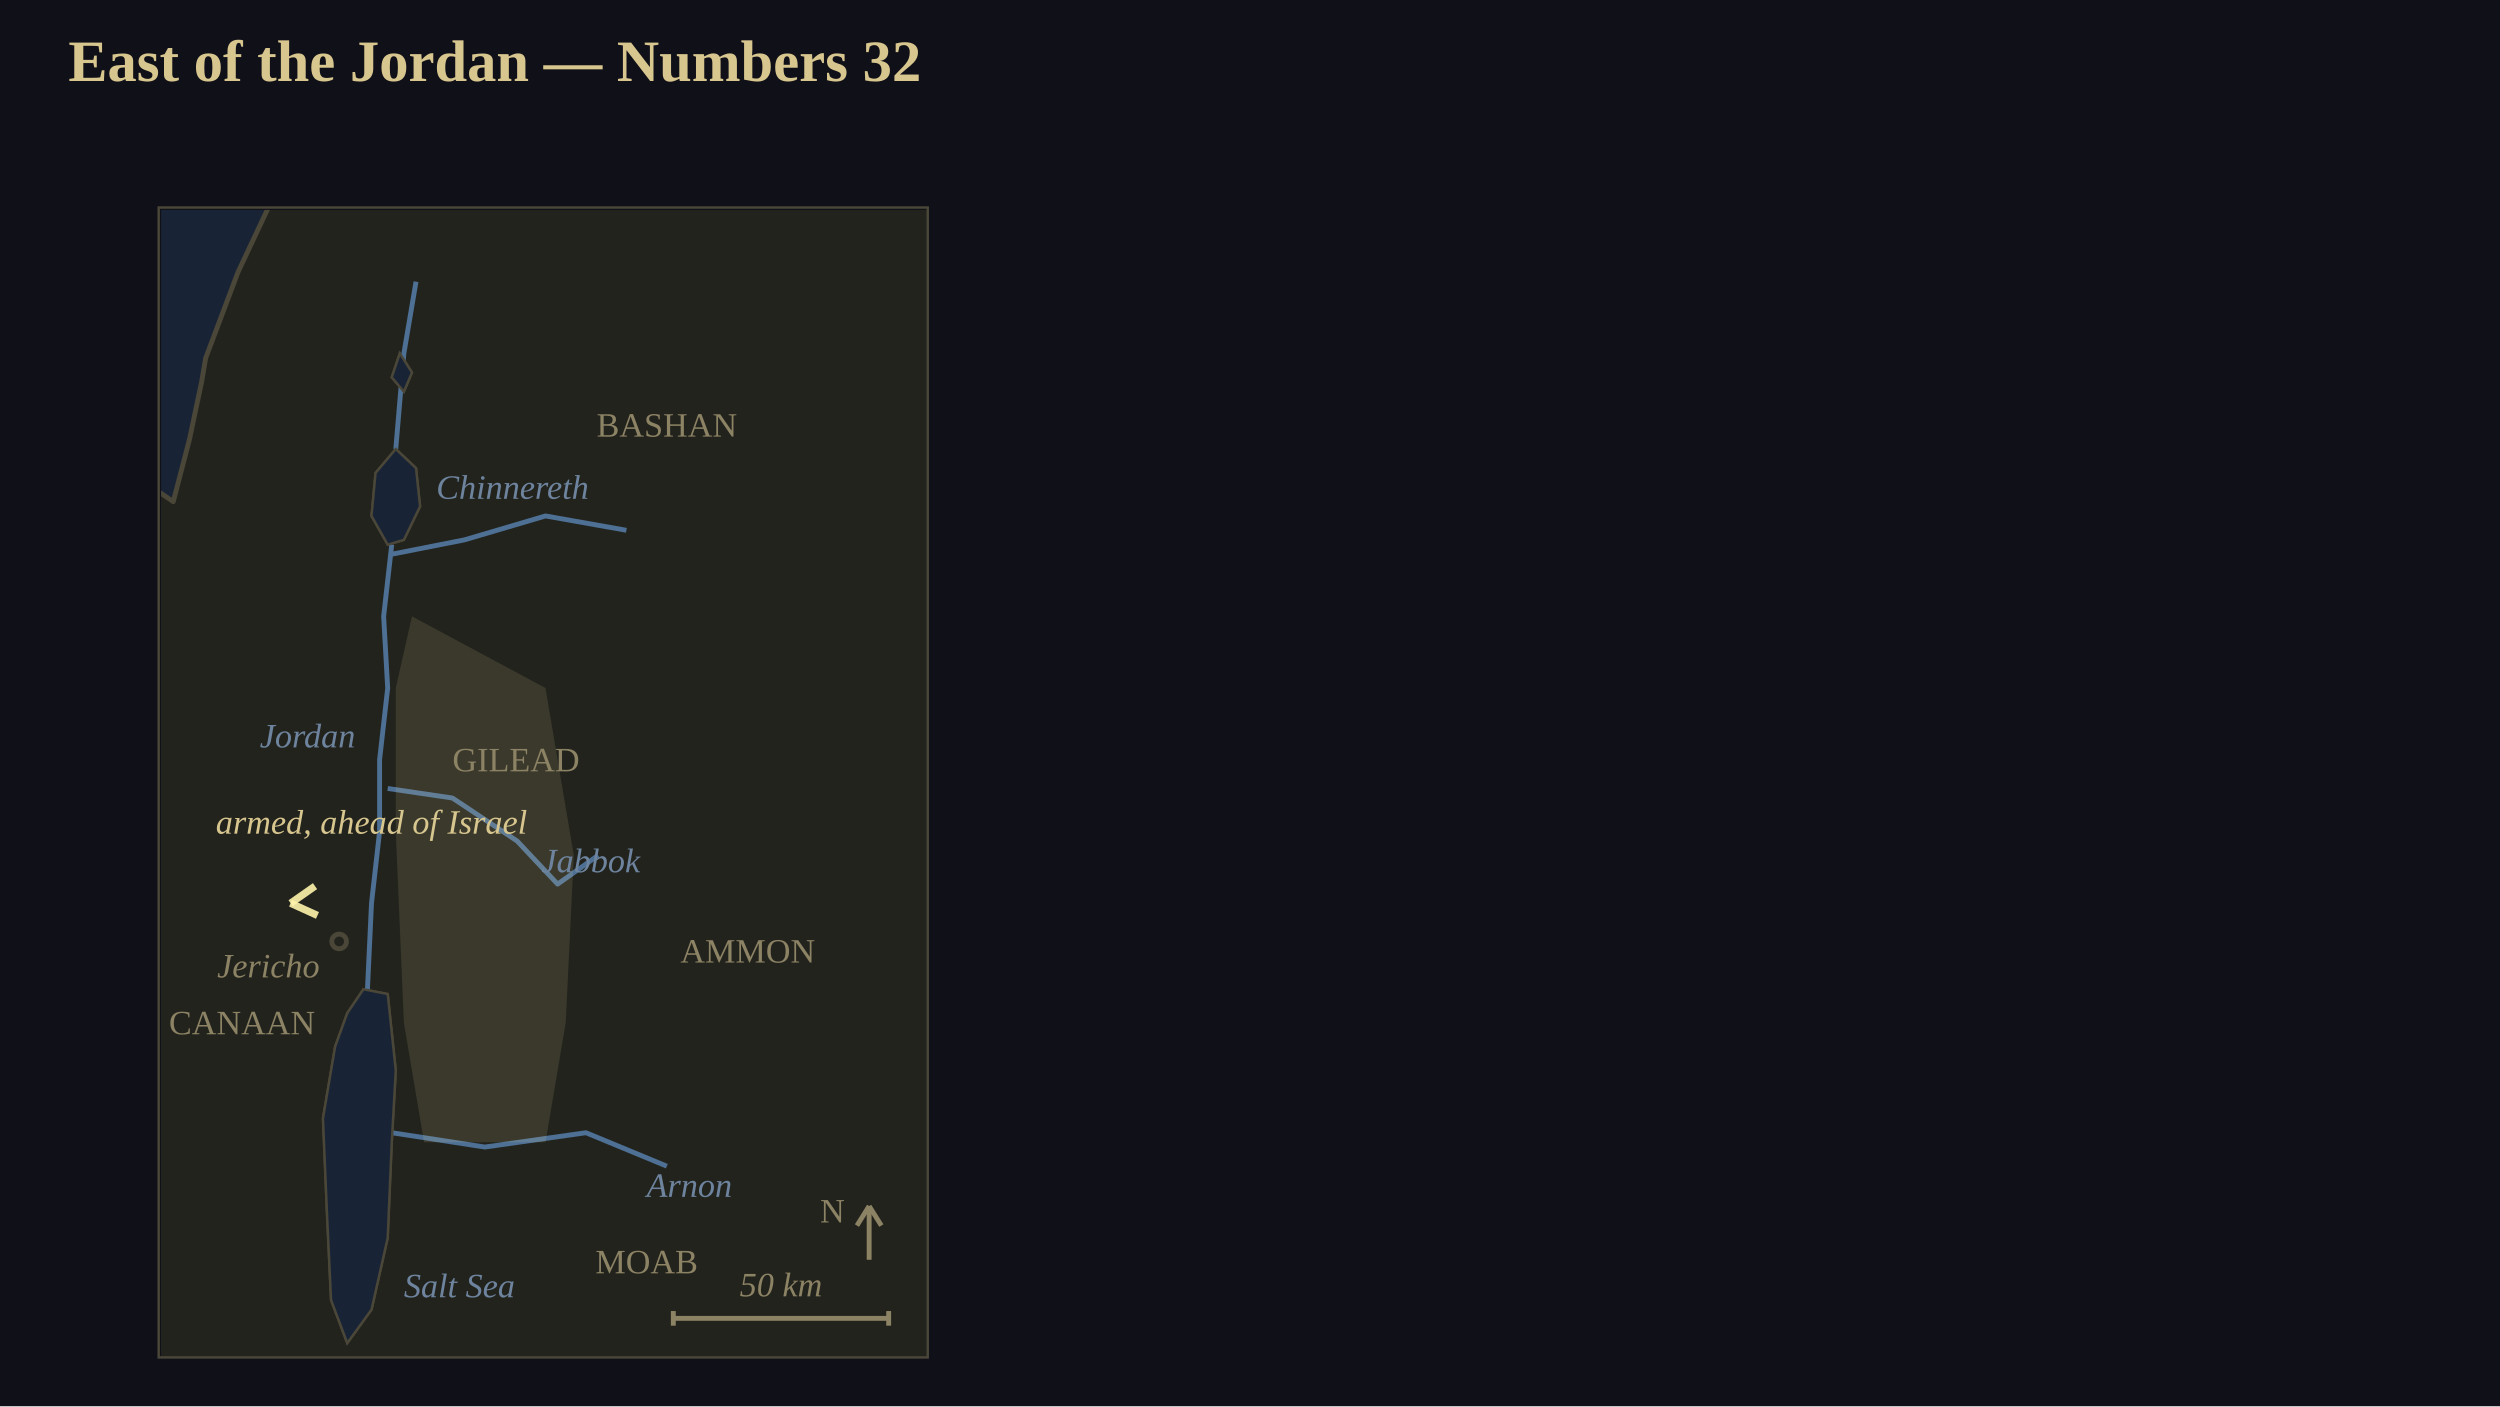
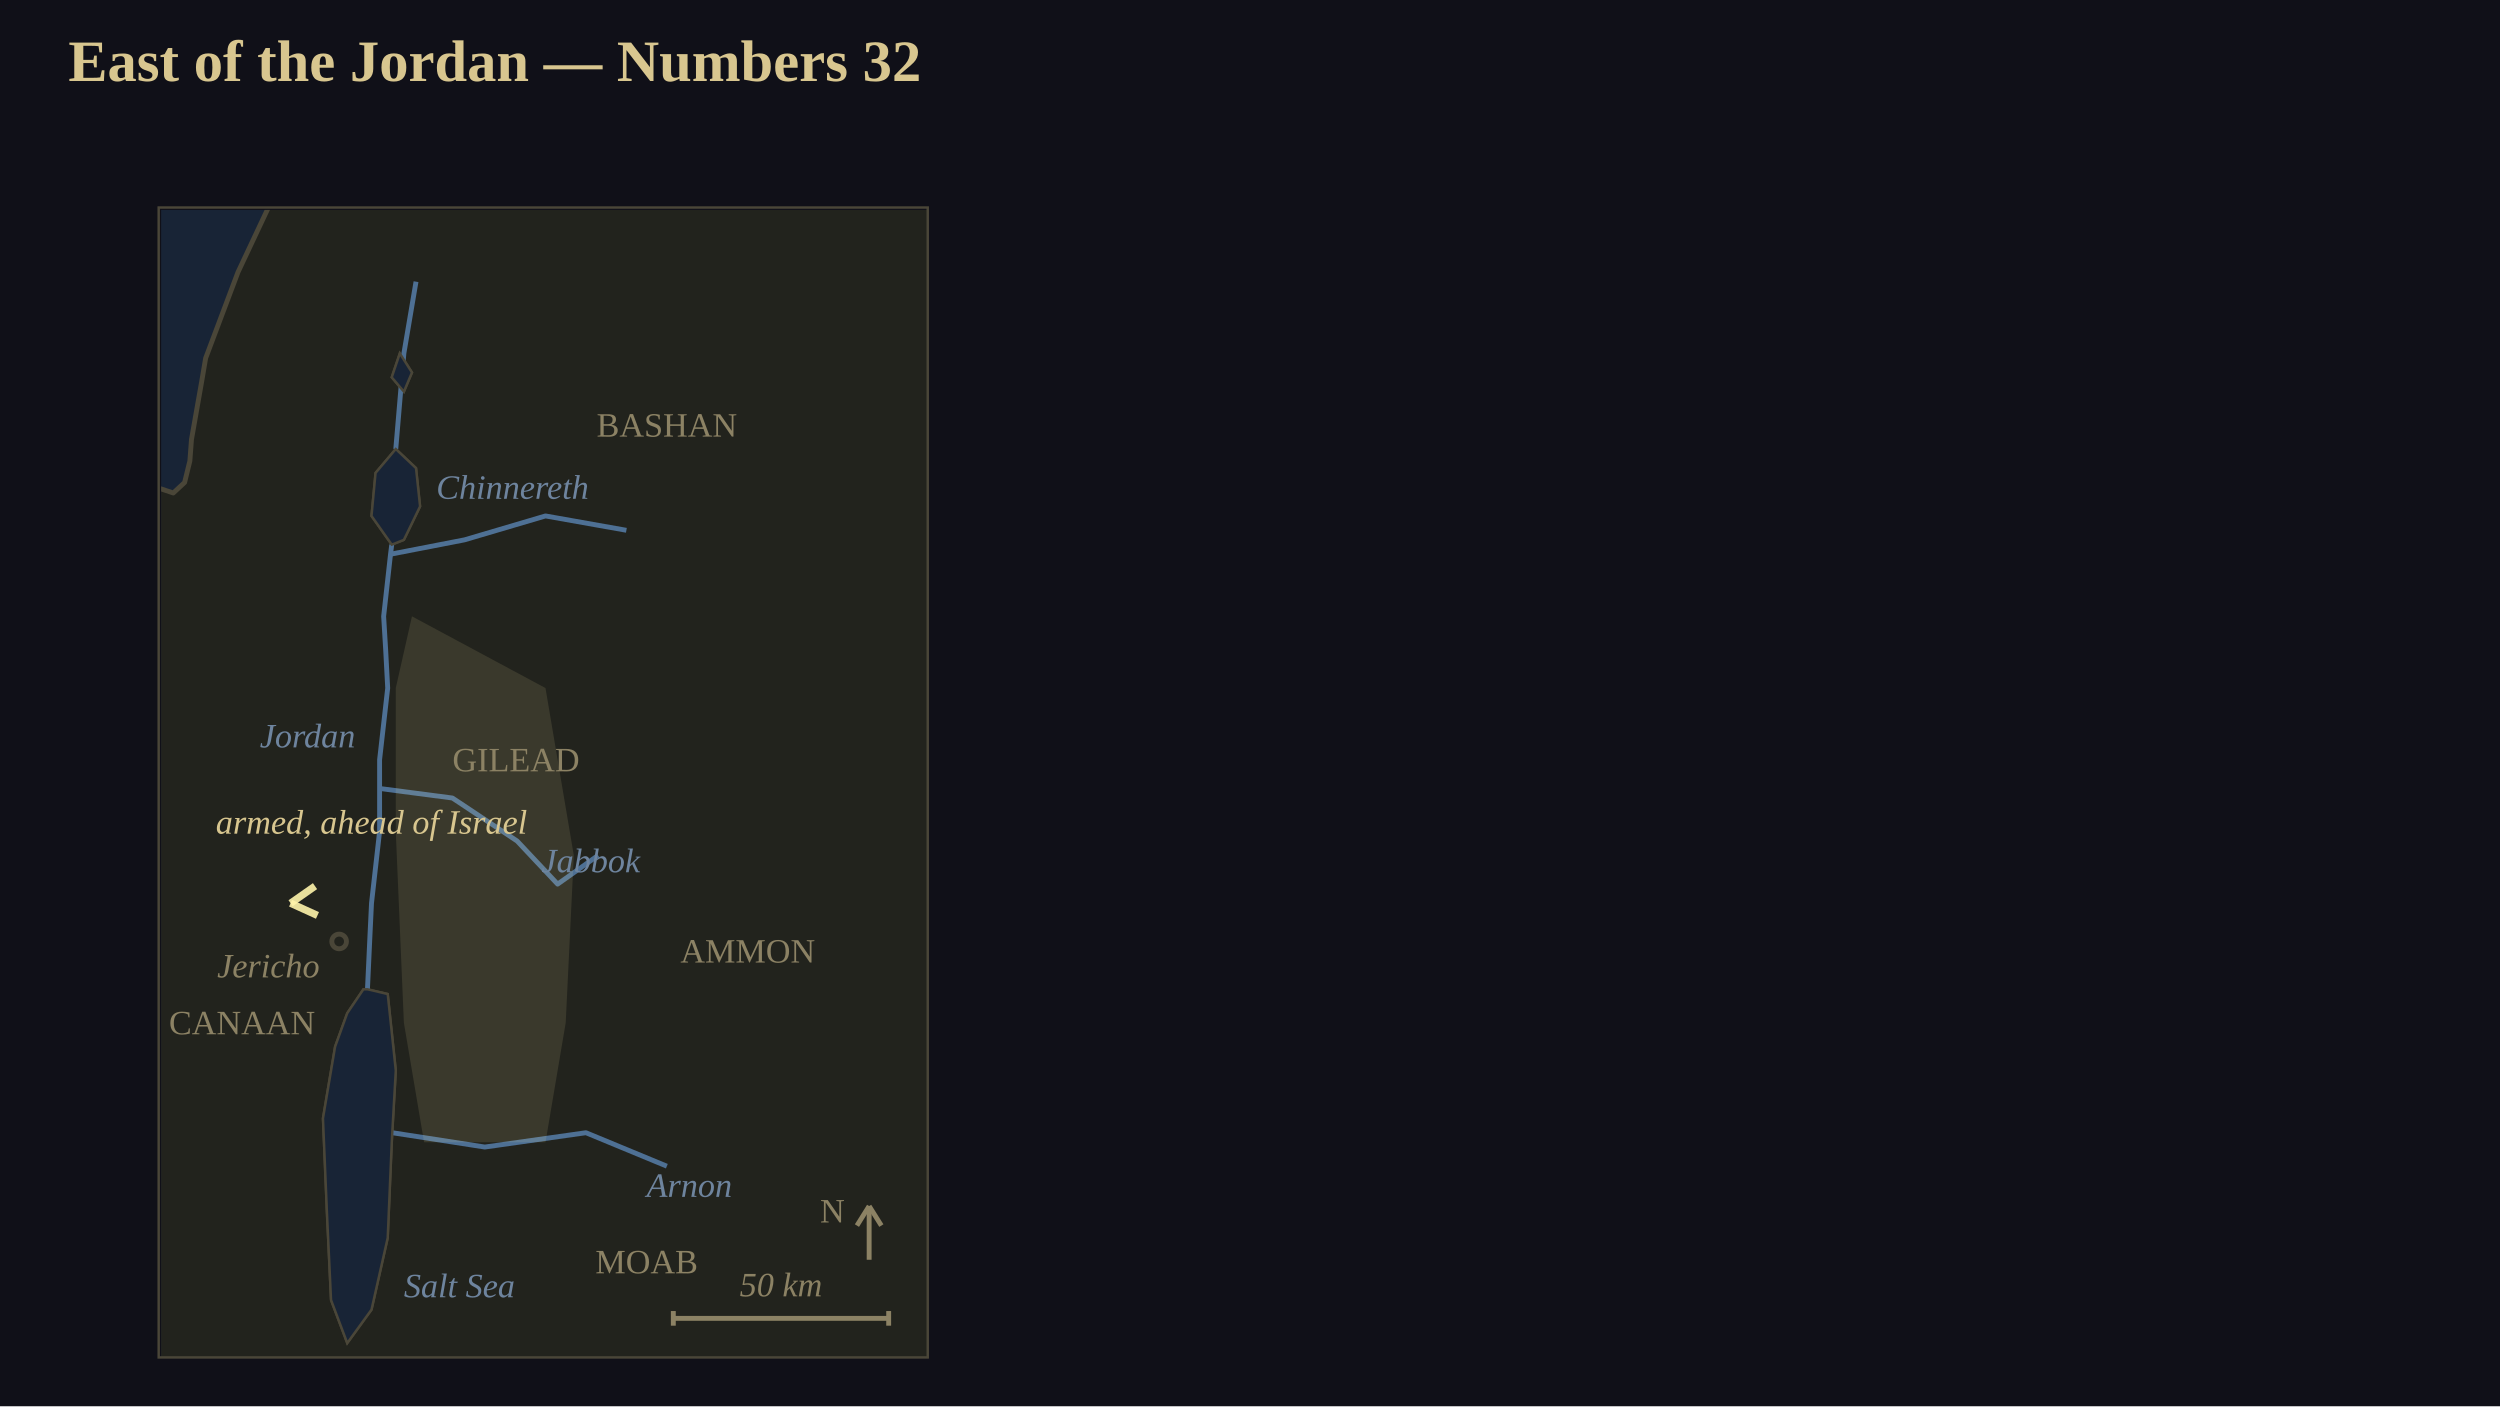
<svg xmlns="http://www.w3.org/2000/svg" viewBox="0 0 1024 576" width="1024" height="576" font-family="Georgia, 'Times New Roman', serif">
  <defs>
    <clipPath id="clip1">
      <rect x="0" y="0" width="314" height="470" />
    </clipPath>
  </defs>
  <rect x="0" y="0" width="1024" height="576" fill="rgb(16,16,24)" />
  <text x="28" y="18" font-size="24" text-anchor="start" dominant-baseline="text-before-edge" fill="rgb(216,198,143)" font-family="Georgia, 'Times New Roman', serif" font-weight="bold">East of the Jordan — Numbers 32</text>
  <g clip-path="url(#clip1)" transform="translate(66,86)">
    <rect x="0" y="0" width="314" height="470" fill="rgb(24,36,54)" />
-     <polygon points="-273.43,479.79 -240.28,460.21 -198.86,438.67 -127.6,413.21 -94.46,368.17 -74.57,338.79 -61.31,313.33 -43.09,264.38 -28.17,219.33 -18.23,176.25 -13.26,152.75 -6.63,111.63 4.97,119.46 11.6,94 16.57,70.5 18.23,60.71 31.49,25.46 48.06,-9.79 61.31,-31.33 79.54,-97.92 107.71,-141 120.97,-176.25 140.86,-205.63 160.74,-254.58 174,-303.54 182.28,-352.5 563.42,-391.67 563.42,822.5 -331.43,822.5" fill="rgb(34,35,29)" />
-     <polyline points="-273.43,479.79 -240.28,460.21 -198.86,438.67 -127.6,413.21 -94.46,368.17 -74.57,338.79 -61.31,313.33 -43.09,264.38 -28.17,219.33 -18.23,176.25 -13.26,152.75 -6.63,111.63 4.97,119.46 11.6,94 16.57,70.5 18.23,60.71 31.49,25.46 48.06,-9.79 61.31,-31.33 79.54,-97.92 107.71,-141 120.97,-176.25 140.86,-205.63 160.74,-254.58 174,-303.54 182.28,-352.5" stroke-linejoin="round" fill="none" stroke="rgb(74,70,56)" stroke-width="2" />
-     <polygon points="82.86,319.21 92.8,321.17 96.11,352.5 94.46,381.88 92.8,421.04 86.17,450.42 76.23,464.12 69.6,446.5 67.94,411.25 66.29,372.08 71.26,342.71 76.23,329" fill="rgb(24,36,54)" stroke="rgb(74,70,56)" stroke-width="1" />
-     <polygon points="96.11,97.92 104.4,105.75 106.06,121.42 99.43,135.12 92.8,137.08 86.17,125.33 87.83,107.71" fill="rgb(24,36,54)" stroke="rgb(74,70,56)" stroke-width="1" />
+     <polygon points="-273.43,479.79 -240.28,460.21 -198.86,438.67 -127.6,413.21 -94.46,368.17 -74.57,338.79 -61.31,313.33 -43.09,264.38 -28.17,219.33 -18.23,176.25 -13.26,152.75 -6.63,111.63 -0.83,113.98 4.97,115.93 9.61,111.63 11.77,102.81 12.43,94 16.57,70.5 18.23,60.71 31.49,25.46 46.23,-5.88 48.06,-9.79 61.31,-31.33 79.54,-97.92 107.71,-141 120.97,-176.25 140.86,-205.63 160.74,-254.58 174,-303.54 182.28,-352.5 563.42,-391.67 563.42,822.5 -331.43,822.5" fill="rgb(34,35,29)" />
+     <polyline points="-273.43,479.79 -240.28,460.21 -198.86,438.67 -127.6,413.21 -94.46,368.17 -74.57,338.79 -61.31,313.33 -43.09,264.38 -28.17,219.33 -18.23,176.25 -13.26,152.75 -6.63,111.63 -0.83,113.98 4.97,115.93 9.61,111.63 11.77,102.81 12.43,94 16.57,70.5 18.23,60.71 31.49,25.46 46.23,-5.88 48.06,-9.79 61.31,-31.33 79.54,-97.92 107.71,-141 120.97,-176.25 140.86,-205.63 160.74,-254.58 174,-303.54 182.28,-352.5" stroke-linejoin="round" fill="none" stroke="rgb(74,70,56)" stroke-width="2" />
+     <polygon points="82.86,319.21 84.51,319.21 92.8,321.17 96.11,352.5 94.67,377.96 94.46,381.88 92.8,421.04 86.17,450.42 76.23,464.12 69.6,446.5 67.94,411.25 66.29,372.08 71.26,342.71 76.23,329" fill="rgb(24,36,54)" stroke="rgb(74,70,56)" stroke-width="1" />
+     <polygon points="96.11,97.92 104.4,105.75 106.06,121.42 99.43,135.12 94.46,137.08 86.17,125.33 87.83,107.71" fill="rgb(24,36,54)" stroke="rgb(74,70,56)" stroke-width="1" />
    <polygon points="97.77,58.75 102.74,66.58 99.43,74.42 94.46,68.54" fill="rgb(24,36,54)" stroke="rgb(74,70,56)" stroke-width="1" />
    <polyline points="104.4,29.37 99.43,58.75 96.11,97.92" stroke-linejoin="round" fill="none" stroke="rgb(78,112,148)" stroke-width="2" />
-     <polyline points="94.46,137.08 91.14,166.46 92.8,195.83 89.48,225.21 89.48,254.58 86.17,283.96 84.51,319.21" stroke-linejoin="round" fill="none" stroke="rgb(78,112,148)" stroke-width="2" />
-     <polyline points="94.46,377.96 132.57,383.83 174,377.96 207.14,391.67" stroke-linejoin="round" fill="none" stroke="rgb(78,112,148)" stroke-width="2" />
-     <polyline points="92.8,236.96 119.31,240.87 145.83,258.5 162.4,276.13 178.97,264.38" stroke-linejoin="round" fill="none" stroke="rgb(78,112,148)" stroke-width="2" />
-     <polyline points="94.46,141 124.28,135.12 157.43,125.33 190.57,131.21" stroke-linejoin="round" fill="none" stroke="rgb(78,112,148)" stroke-width="2" />
+     <polyline points="94.46,137.08 93.96,141 91.14,166.46 91.97,180.17 92.8,195.83 89.48,225.21 89.48,250.67 89.48,254.58 86.17,283.96 85.51,297.67 84.51,319.21" stroke-linejoin="round" fill="none" stroke="rgb(78,112,148)" stroke-width="2" />
+     <polyline points="94.67,377.96 132.57,383.83 174,377.96 207.14,391.67" stroke-linejoin="round" fill="none" stroke="rgb(78,112,148)" stroke-width="2" />
+     <polyline points="89.48,236.96 119.31,240.87 145.83,258.5 162.4,276.13 178.97,264.38" stroke-linejoin="round" fill="none" stroke="rgb(78,112,148)" stroke-width="2" />
+     <polyline points="93.96,141 124.28,135.12 157.43,125.33 190.57,131.21" stroke-linejoin="round" fill="none" stroke="rgb(78,112,148)" stroke-width="2" />
    <polygon points="102.74,166.46 157.43,195.83 169.03,264.38 165.71,332.92 157.43,381.88 107.71,381.88 99.43,332.92 96.11,254.58 96.11,195.83" fill="rgb(255,244,170)" fill-opacity="0.110" />
-     <polygon points="82.86,319.21 92.8,321.17 96.11,352.5 94.46,381.88 92.8,421.04 86.17,450.42 76.23,464.12 69.6,446.5 67.94,411.25 66.29,372.08 71.26,342.71 76.23,329" fill="rgb(24,36,54)" stroke="rgb(74,70,56)" stroke-width="1" />
-     <polygon points="96.11,97.92 104.4,105.75 106.06,121.42 99.43,135.12 92.8,137.08 86.17,125.33 87.83,107.71" fill="rgb(24,36,54)" stroke="rgb(74,70,56)" stroke-width="1" />
+     <polygon points="82.86,319.21 84.51,319.21 92.8,321.17 96.11,352.5 94.67,377.96 94.46,381.88 92.8,421.04 86.17,450.42 76.23,464.12 69.6,446.5 67.94,411.25 66.29,372.08 71.26,342.71 76.23,329" fill="rgb(24,36,54)" stroke="rgb(74,70,56)" stroke-width="1" />
+     <polygon points="96.11,97.92 104.4,105.75 106.06,121.42 99.43,135.12 94.46,137.08 86.17,125.33 87.83,107.71" fill="rgb(24,36,54)" stroke="rgb(74,70,56)" stroke-width="1" />
    <polygon points="97.77,58.75 102.74,66.58 99.43,74.42 94.46,68.54" fill="rgb(24,36,54)" stroke="rgb(74,70,56)" stroke-width="1" />
    <polyline points="119.31,278.08 53.03,283.96" fill="none" stroke-linejoin="round" stroke="rgb(255,244,170)" stroke-width="3" stroke-dasharray="66.54" stroke-dashoffset="66.54" stroke-opacity="0.898">
      <animate attributeName="stroke-dashoffset" values="66.54;0" dur="2.6s" begin="0s" fill="freeze" calcMode="spline" keyTimes="0;1" keySplines="0.42 0 0.58 1" />
    </polyline>
    <line x1="63.03" y1="276.96" x2="53.03" y2="283.96" stroke="rgb(255,244,170)" stroke-width="3" stroke-opacity="0.898" />
    <line x1="64.03" y1="288.96" x2="53.03" y2="283.96" stroke="rgb(255,244,170)" stroke-width="3" stroke-opacity="0.898" />
    <text x="99.43" y="440.63" font-size="14" text-anchor="start" dominant-baseline="central" fill="rgb(110,132,158)" font-family="Georgia, 'Times New Roman', serif" font-style="italic">Salt Sea</text>
    <text x="112.68" y="113.58" font-size="14" text-anchor="start" dominant-baseline="central" fill="rgb(110,132,158)" font-family="Georgia, 'Times New Roman', serif" font-style="italic">Chinnereth</text>
    <text x="79.54" y="215.42" font-size="14" text-anchor="end" dominant-baseline="central" fill="rgb(110,132,158)" font-family="Georgia, 'Times New Roman', serif" font-style="italic">Jordan</text>
    <text x="198.86" y="399.5" font-size="14" text-anchor="start" dominant-baseline="central" fill="rgb(110,132,158)" font-family="Georgia, 'Times New Roman', serif" font-style="italic">Arnon</text>
    <text x="155.77" y="262.42" font-size="14" text-anchor="start" dominant-baseline="text-before-edge" fill="rgb(110,132,158)" font-family="Georgia, 'Times New Roman', serif" font-style="italic">Jabbok</text>
    <text x="198.86" y="430.83" font-size="14" text-anchor="middle" dominant-baseline="central" fill="rgb(140,130,100)" font-family="Georgia, 'Times New Roman', serif">MOAB</text>
    <text x="240.28" y="303.54" font-size="14" text-anchor="middle" dominant-baseline="central" fill="rgb(140,130,100)" font-family="Georgia, 'Times New Roman', serif">AMMON</text>
    <text x="207.14" y="88.12" font-size="14" text-anchor="middle" dominant-baseline="central" fill="rgb(140,130,100)" font-family="Georgia, 'Times New Roman', serif">BASHAN</text>
    <text x="119.31" y="225.21" font-size="14" text-anchor="start" dominant-baseline="central" fill="rgb(140,130,100)" font-family="Georgia, 'Times New Roman', serif">GILEAD</text>
    <text x="33.14" y="332.92" font-size="14" text-anchor="middle" dominant-baseline="central" fill="rgb(140,130,100)" font-family="Georgia, 'Times New Roman', serif">CANAAN</text>
    <circle cx="72.91" cy="299.62" r="3" fill="none" stroke="rgb(74,70,56)" stroke-width="2" />
    <text x="64.91" y="309.62" font-size="14" text-anchor="end" dominant-baseline="central" fill="rgb(140,130,100)" font-family="Georgia, 'Times New Roman', serif" font-style="italic">Jericho</text>
    <text x="86.17" y="258.5" font-size="14" text-anchor="middle" dominant-baseline="text-after-edge" fill="rgb(216,198,143)" font-family="Georgia, 'Times New Roman', serif" font-style="italic">armed, ahead of Israel</text>
    <line x1="290" y1="430" x2="290" y2="408" stroke="rgb(140,130,100)" stroke-width="2" />
    <line x1="285" y1="416" x2="290" y2="408" stroke="rgb(140,130,100)" stroke-width="2" />
    <line x1="295" y1="416" x2="290" y2="408" stroke="rgb(140,130,100)" stroke-width="2" />
    <text x="280" y="410" font-size="14" text-anchor="end" dominant-baseline="central" fill="rgb(140,130,100)" font-family="Georgia, 'Times New Roman', serif">N</text>
    <line x1="209.79" y1="454" x2="298" y2="454" stroke="rgb(140,130,100)" stroke-width="2" />
    <line x1="209.79" y1="451" x2="209.79" y2="457" stroke="rgb(140,130,100)" stroke-width="2" />
    <line x1="298" y1="451" x2="298" y2="457" stroke="rgb(140,130,100)" stroke-width="2" />
    <text x="253.89" y="448" font-size="14" text-anchor="middle" dominant-baseline="text-after-edge" fill="rgb(140,130,100)" font-family="Georgia, 'Times New Roman', serif" font-style="italic">50 km</text>
  </g>
  <rect x="65" y="85" width="315" height="471" fill="none" stroke="rgb(74,70,56)" stroke-width="1" />
</svg>
